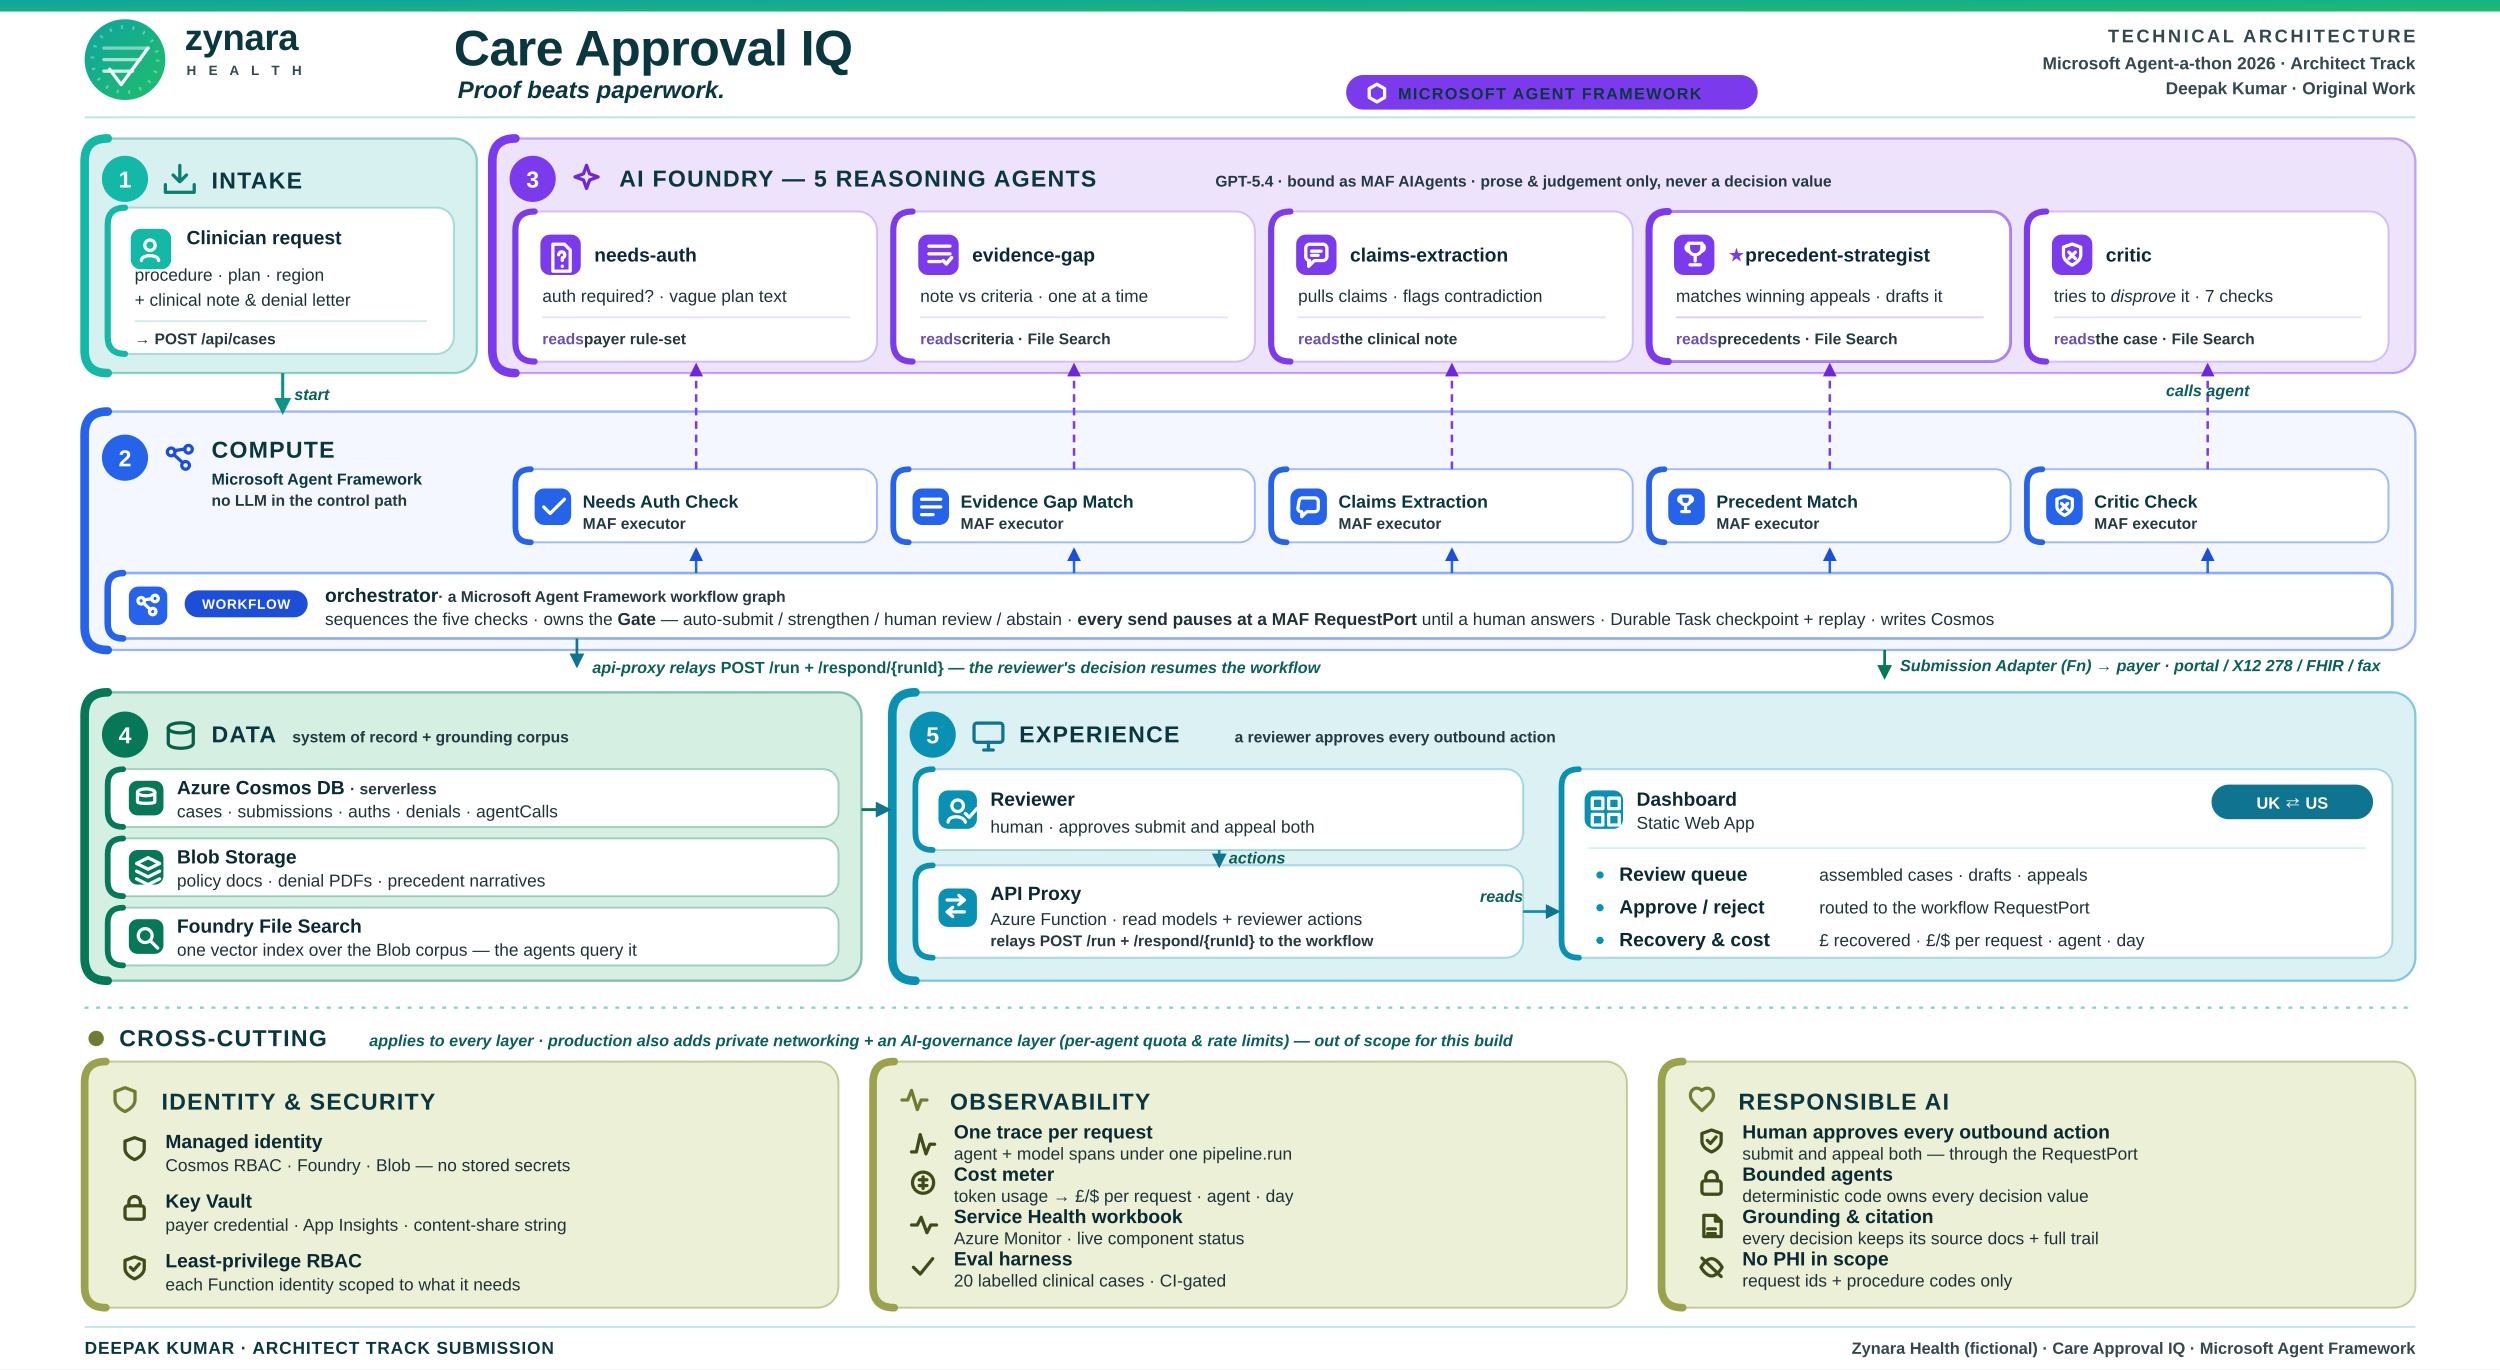
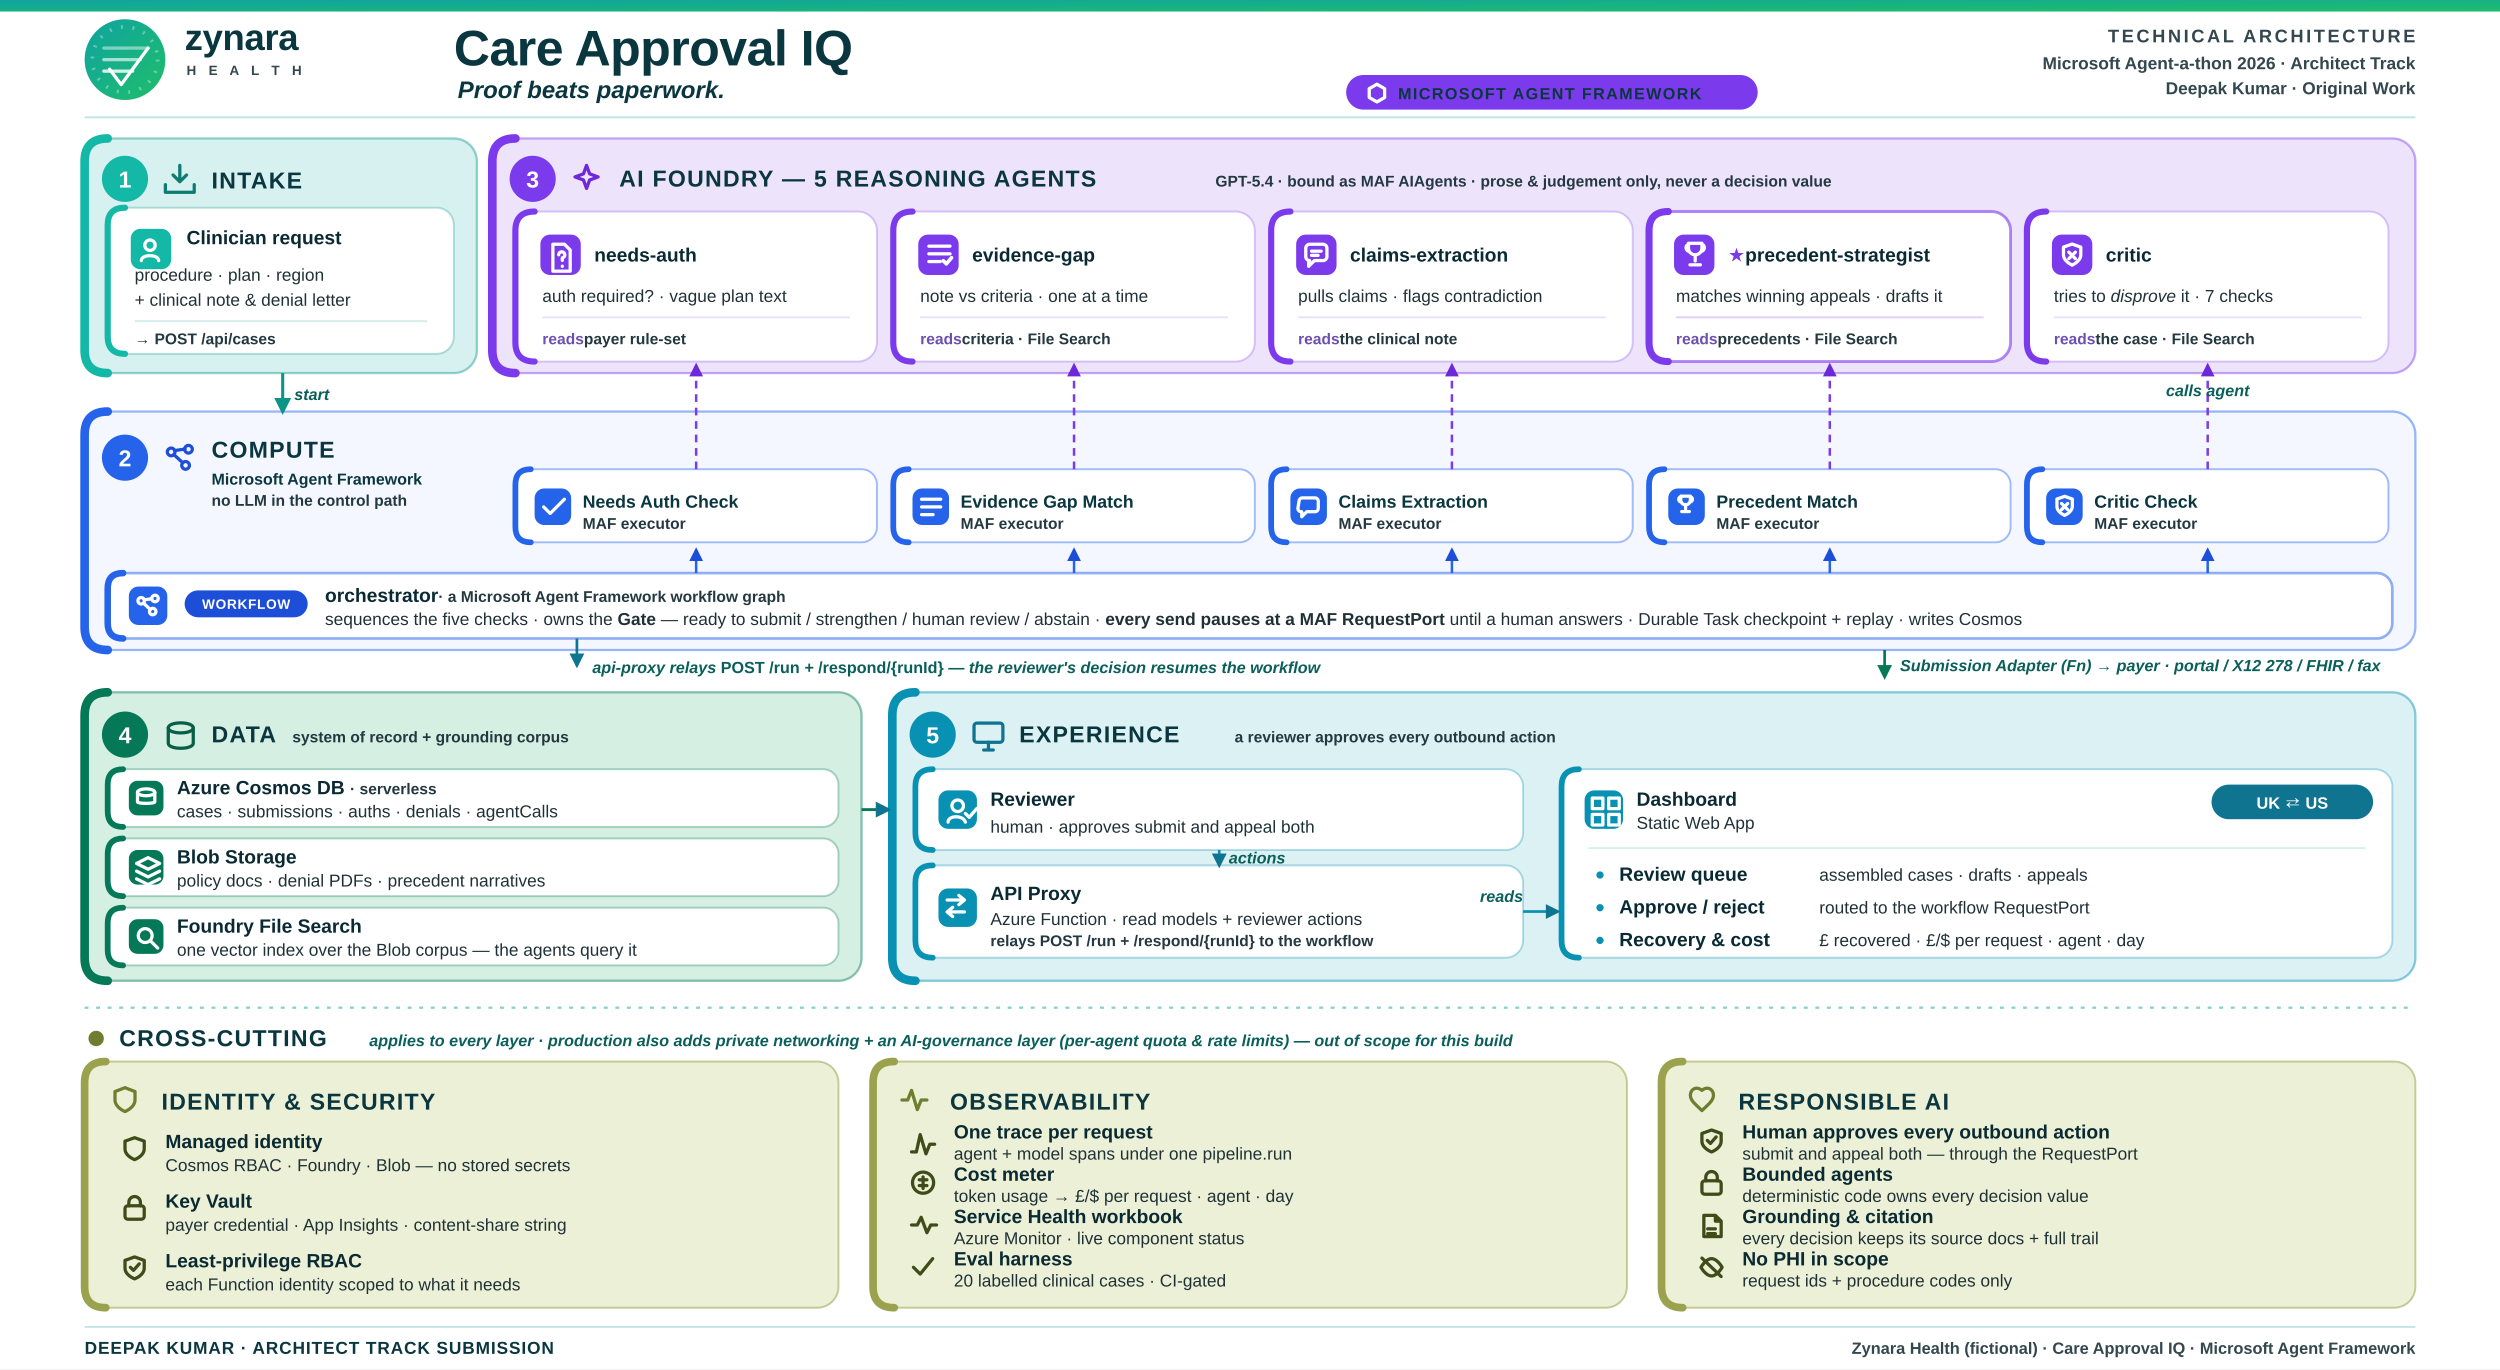
<svg xmlns="http://www.w3.org/2000/svg" viewBox="0 0 1300 712" font-family="'Segoe UI','Helvetica Neue',Arial,sans-serif">
  <defs>
    <linearGradient id="seal" x1="0" y1="0" x2="1" y2="1">
      <stop offset="0" stop-color="#0FA3A0" />
      <stop offset="1" stop-color="#1FBE6B" />
    </linearGradient>
    <marker id="ab" viewBox="0 0 8 8" refX="6.4" refY="4" markerWidth="5.5" markerHeight="5.5" orient="auto-start-reverse">
      <path d="M0 0 L8 4 L0 8 z" fill="#1D4ED8" />
    </marker>
    <marker id="av" viewBox="0 0 8 8" refX="6.4" refY="4" markerWidth="5.5" markerHeight="5.5" orient="auto-start-reverse">
      <path d="M0 0 L8 4 L0 8 z" fill="#6D28D9" />
    </marker>
    <marker id="at" viewBox="0 0 8 8" refX="6.4" refY="4" markerWidth="5.5" markerHeight="5.5" orient="auto-start-reverse">
      <path d="M0 0 L8 4 L0 8 z" fill="#0E7490" />
    </marker>
    <marker id="am" viewBox="0 0 8 8" refX="6.4" refY="4" markerWidth="5.5" markerHeight="5.5" orient="auto-start-reverse">
      <path d="M0 0 L8 4 L0 8 z" fill="#047857" />
    </marker>
    <marker id="ar" viewBox="0 0 8 8" refX="6.4" refY="4" markerWidth="5.5" markerHeight="5.5" orient="auto-start-reverse">
      <path d="M0 0 L8 4 L0 8 z" fill="#0D9488" />
    </marker>
    <style>
      text{ fill:#0A363F; }
      .sub{ fill:#33474E; }
      .num{ fill:#FFFFFF; font-weight:800; }
      .sect{ font-size:12px; font-weight:800; letter-spacing:.055em; }
      .cn{ font-size:10px; font-weight:800; fill:#0A2A33; }
      .sm{ font-size:9px; fill:#1F3137; font-weight:500; }
      .mut{ font-size:8.1px; fill:#233840; font-weight:600; }
      .lbl{ font-style:italic; font-size:8.4px; font-weight:600; fill:#0A5F5A; }
      .ico{ fill:none; stroke-width:1.7; stroke-linecap:round; stroke-linejoin:round; }
      .gl{ fill:none; stroke:#FFFFFF; stroke-width:1.7; stroke-linecap:round; stroke-linejoin:round; }
      .card{ fill:#FFFFFF; }
    </style>
  </defs>
  <rect width="1300" height="712" fill="#FFFFFF" />
  <rect width="1300" height="6" fill="url(#seal)" />
  <g transform="translate(44,10)">
    <circle cx="21" cy="21" r="21" fill="url(#seal)" />
    <circle cx="21" cy="21" r="17" fill="none" stroke="#FFFFFF" stroke-opacity=".35" stroke-width="1.9" stroke-dasharray="1 5" />
    <path class="gl" stroke-width="3.6" opacity=".45" d="M10 15 H33" />
    <path class="gl" stroke-width="3.6" opacity=".62" d="M10 21 H29" />
    <path class="gl" stroke-width="3.6" opacity=".82" d="M10 27 H25" />
    <path class="gl" stroke-width="4.4" d="M13 26 L19 34 L33 15" />
  </g>
  <text x="96" y="26" font-size="19" font-weight="800" letter-spacing="-.01em">zynara</text>
  <text x="97" y="39" class="sub" font-size="7" font-weight="700" letter-spacing=".32em">H E A L T H</text>
  <text x="236" y="34" font-size="26" font-weight="800" letter-spacing="-.01em" fill="#1D4ED8">Care Approval IQ</text>
  <text x="238" y="51" font-size="12.5" font-weight="700" font-style="italic" fill="#0C7F76">Proof beats paperwork.</text>
  <g transform="translate(700,39)">
    <rect width="214" height="18" rx="9" fill="#7C3AED" />
    <g transform="translate(12,4.8)" class="gl" stroke-width="1.5">
      <path d="M4 0 L8 2.3 V6.9 L4 9.2 L0 6.9 V2.3 Z" />
    </g>
    <text x="27" y="12.6" font-size="8.4" font-weight="800" letter-spacing=".085em" fill="#FFFFFF">MICROSOFT AGENT FRAMEWORK</text>
  </g>
  <text x="1256" y="22" text-anchor="end" class="sub" font-size="9.5" font-weight="800" letter-spacing=".14em">TECHNICAL ARCHITECTURE</text>
  <text x="1256" y="36" text-anchor="end" class="sub" font-size="9" font-weight="600">Microsoft Agent-a-thon 2026 · Architect Track</text>
  <text x="1256" y="49" text-anchor="end" class="sub" font-size="9" font-weight="600">Deepak Kumar · Original Work</text>
  <line x1="44" y1="61" x2="1256" y2="61" stroke="#0FA3A0" stroke-opacity=".28" />
  <rect x="44" y="72" width="204" height="122" rx="12" fill="#D7F0F0" stroke="#0D9488" stroke-opacity=".42" stroke-width="1.2" />
  <path d="M56 72 Q44 72 44 84 L44 182 Q44 194 56 194" fill="none" stroke="#14B8A6" stroke-width="4.5" stroke-linecap="round" />
  <circle cx="65" cy="93" r="12" fill="#14B8A6" />
  <text x="65" y="97.5" text-anchor="middle" class="num" font-size="12">1</text>
  <g transform="translate(86,86)" class="ico" stroke="#0D7D74">
    <path d="M0 10 v4 h15 v-4 M7.5 0 v8 M4 5 l3.5 3.5 3.5 -3.5" />
  </g>
  <text x="110" y="98" class="sect" fill="#0C6157">INTAKE</text>
  <g transform="translate(56,108)">
    <rect width="180" height="76" rx="9" class="card" stroke="#0D9488" stroke-opacity=".3" />
    <path d="M9 0 Q0 0 0 9 L0 67 Q0 76 9 76" fill="none" stroke="#14B8A6" stroke-width="3.2" stroke-linecap="round" />
    <rect x="12" y="11" width="21" height="21" rx="5" fill="#14B8A6" />
    <g transform="translate(17.5,16)" class="gl">
      <circle cx="4.5" cy="3.5" r="2.7" />
      <path d="M0 11.5c0-3.4 9-3.4 9 0" />
    </g>
    <text x="41" y="19" class="cn" font-size="10">Clinician request</text>
    <text x="14" y="38" class="sm">procedure · plan · region</text>
    <text x="14" y="51" class="sm">+ clinical note &amp; denial letter</text>
    <line x1="14" y1="59" x2="166" y2="59" stroke="#0D9488" stroke-opacity=".18" />
    <text x="14" y="71" class="mut" fill="#0C6157">→ POST /api/cases</text>
  </g>
  <rect x="256" y="72" width="1000" height="122" rx="12" fill="#EDE4FC" stroke="#7C3AED" stroke-opacity=".44" stroke-width="1.2" />
  <path d="M268 72 Q256 72 256 84 L256 182 Q256 194 268 194" fill="none" stroke="#7C3AED" stroke-width="4.5" stroke-linecap="round" />
  <circle cx="277" cy="93" r="12" fill="#7C3AED" />
  <text x="277" y="97.5" text-anchor="middle" class="num" font-size="12">3</text>
  <g transform="translate(298,86)" class="ico" stroke="#6D28D9">
    <path d="M7 0 l1.6 4.4 4.4 1.6 -4.4 1.6 -1.6 4.4 -1.6 -4.4 -4.4 -1.6 4.4 -1.6 z" />
  </g>
  <text x="322" y="97" class="sect" fill="#5B21B6">AI FOUNDRY — 5 REASONING AGENTS</text>
  <text x="632" y="97" class="mut" fill="#4C3A7A">GPT-5.4 · bound as <tspan font-weight="800">MAF AIAgents</tspan> · prose &amp; judgement only, never a decision value</text>
  <g>
    <g transform="translate(268,110)">
      <rect width="188" height="78" rx="10" class="card" stroke="#7C3AED" stroke-opacity=".28" />
      <path d="M10 0 Q0 0 0 10 L0 68 Q0 78 10 78" fill="none" stroke="#7C3AED" stroke-width="3.2" stroke-linecap="round" />
      <rect x="13" y="12" width="21" height="21" rx="5" fill="#7C3AED" />
      <g transform="translate(18.5,17)" class="gl">
        <path d="M1 0 h6 l3 3 v11 h-9 z" />
        <path d="M4 5.5 a1.6 1.6 0 1 1 1.9 1.6 v1.3 M5.9 11.4 v.1" />
      </g>
      <text x="41" y="26" class="cn">needs-auth</text>
      <text x="14" y="47" class="sm" font-size="7.4">auth required? · vague plan text</text>
      <line x1="14" y1="55" x2="174" y2="55" stroke="#7C3AED" stroke-opacity=".16" />
      <text x="14" y="69" class="mut" font-size="7.8">
        <tspan fill="#6D4FB0">reads </tspan>payer rule-set</text>
    </g>
    <g transform="translate(464.5,110)">
      <rect width="188" height="78" rx="10" class="card" stroke="#7C3AED" stroke-opacity=".28" />
      <path d="M10 0 Q0 0 0 10 L0 68 Q0 78 10 78" fill="none" stroke="#7C3AED" stroke-width="3.2" stroke-linecap="round" />
      <rect x="13" y="12" width="21" height="21" rx="5" fill="#7C3AED" />
      <g transform="translate(18.5,17)" class="gl">
        <path d="M0 1 h11 M0 5 h11 M0 9 h6" />
        <path d="M7.5 8.6 l1.6 1.6 2.7 -3.2" stroke-width="1.9" />
      </g>
      <text x="41" y="26" class="cn">evidence-gap</text>
      <text x="14" y="47" class="sm" font-size="7.4">note vs criteria · one at a time</text>
      <line x1="14" y1="55" x2="174" y2="55" stroke="#7C3AED" stroke-opacity=".16" />
      <text x="14" y="69" class="mut" font-size="7.8">
        <tspan fill="#6D4FB0">reads </tspan>criteria · File Search</text>
    </g>
    <g transform="translate(661,110)">
      <rect width="188" height="78" rx="10" class="card" stroke="#7C3AED" stroke-opacity=".28" />
      <path d="M10 0 Q0 0 0 10 L0 68 Q0 78 10 78" fill="none" stroke="#7C3AED" stroke-width="3.2" stroke-linecap="round" />
      <rect x="13" y="12" width="21" height="21" rx="5" fill="#7C3AED" />
      <g transform="translate(18,17)" class="gl">
        <path d="M0 2 a2 2 0 0 1 2 -2 h7 a2 2 0 0 1 2 2 v4.5 a2 2 0 0 1 -2 2 H4.5 l-3 3 v-3 H2 a2 2 0 0 1 -2 -2 z" />
        <path d="M3 3.6 h5 M3 5.8 h3.4" />
      </g>
      <text x="41" y="26" class="cn" font-size="9.5">claims-extraction</text>
      <text x="14" y="47" class="sm" font-size="7.4">pulls claims · flags contradiction</text>
      <line x1="14" y1="55" x2="174" y2="55" stroke="#7C3AED" stroke-opacity=".16" />
      <text x="14" y="69" class="mut" font-size="7.8">
        <tspan fill="#6D4FB0">reads </tspan>the clinical note</text>
    </g>
    <g transform="translate(857.5,110)">
      <rect width="188" height="78" rx="10" class="card" stroke="#7C3AED" stroke-opacity=".6" stroke-width="1.5" />
      <path d="M10 0 Q0 0 0 10 L0 68 Q0 78 10 78" fill="none" stroke="#7C3AED" stroke-width="3.7" stroke-linecap="round" />
      <rect x="13" y="12" width="21" height="21" rx="5" fill="#7C3AED" />
      <g transform="translate(18.5,16.5)" class="gl">
        <path d="M2 0 h7 v2.5 a3.5 3.5 0 0 1 -7 0 z M1.2 1 a2 2 0 0 0 1 3.2 M9.8 1 a2 2 0 0 1 -1 3.2 M5.5 6 v3.2 M2.8 11.2 h5.4" />
      </g>
      <text x="41" y="26" class="cn" font-size="9.4">
        <tspan fill="#7C3AED">★ </tspan>precedent-strategist</text>
      <text x="14" y="47" class="sm" font-size="7.4">matches winning appeals · drafts it</text>
      <line x1="14" y1="55" x2="174" y2="55" stroke="#7C3AED" stroke-opacity=".24" />
      <text x="14" y="69" class="mut" font-size="7.8">
        <tspan fill="#6D4FB0">reads </tspan>precedents · File Search</text>
    </g>
    <g transform="translate(1054,110)">
      <rect width="188" height="78" rx="10" class="card" stroke="#7C3AED" stroke-opacity=".28" />
      <path d="M10 0 Q0 0 0 10 L0 68 Q0 78 10 78" fill="none" stroke="#7C3AED" stroke-width="3.2" stroke-linecap="round" />
      <rect x="13" y="12" width="21" height="21" rx="5" fill="#7C3AED" />
      <g transform="translate(18.5,16.5)" class="gl">
        <path d="M5 0.4 L9.5 2 V6 C9.5 8.4 7.3 10.2 5 11.4 C2.7 10.2 0.5 8.4 0.5 6 V2 Z M3.3 4.6 l3.4 3.4 M6.7 4.6 l-3.4 3.4" />
      </g>
      <text x="41" y="26" class="cn">critic</text>
      <text x="14" y="47" class="sm" font-size="7.4">tries to <tspan font-style="italic">disprove</tspan> it · 7 checks</text>
      <line x1="14" y1="55" x2="174" y2="55" stroke="#7C3AED" stroke-opacity=".16" />
      <text x="14" y="69" class="mut" font-size="7.8">
        <tspan fill="#6D4FB0">reads </tspan>the case · File Search</text>
    </g>
  </g>
  <rect x="44" y="214" width="1212" height="124" rx="12" fill="#F4F7FF" stroke="#2563EB" stroke-opacity=".46" stroke-width="1.2" />
  <path d="M56 214 Q44 214 44 226 L44 326 Q44 338 56 338" fill="none" stroke="#2563EB" stroke-width="4.5" stroke-linecap="round" />
  <circle cx="65" cy="238" r="12" fill="#2563EB" />
  <text x="65" y="242.5" text-anchor="middle" class="num" font-size="12">2</text>
  <g transform="translate(86,231)" class="ico" stroke="#1D4ED8">
    <circle cx="3" cy="4" r="2" />
    <circle cx="12" cy="2.6" r="2" />
    <circle cx="10.5" cy="11" r="2" />
    <path d="M4.8 3.3 L10.2 2.5 M4.4 5.4 L9 9.6" />
  </g>
  <text x="110" y="238" class="sect" fill="#1D4ED8">COMPUTE</text>
  <text x="110" y="252" font-size="8.3" font-weight="800" fill="#3730A3">Microsoft Agent Framework</text>
  <text x="110" y="263" class="mut" fill="#33427A">no LLM in the control path</text>
  <g>
    <g transform="translate(268,244)">
      <rect width="188" height="38" rx="8" class="card" stroke="#2563EB" stroke-opacity=".42" />
      <path d="M8 0 Q0 0 0 8 L0 30 Q0 38 8 38" fill="none" stroke="#2563EB" stroke-width="3" stroke-linecap="round" />
      <rect x="10" y="10" width="19" height="19" rx="5" fill="#2563EB" />
      <g transform="translate(14.7,14.6)" class="gl">
        <path d="M0 5 l3.4 3.4 L10.8 1" />
      </g>
      <text x="35" y="20" font-size="9.2" font-weight="800" fill="#0A2A33">Needs Auth Check</text>
      <text x="35" y="31" class="mut" font-size="7.7" fill="#3652A8">MAF executor</text>
    </g>
    <g transform="translate(464.5,244)">
      <rect width="188" height="38" rx="8" class="card" stroke="#2563EB" stroke-opacity=".42" />
      <path d="M8 0 Q0 0 0 8 L0 30 Q0 38 8 38" fill="none" stroke="#2563EB" stroke-width="3" stroke-linecap="round" />
      <rect x="10" y="10" width="19" height="19" rx="5" fill="#2563EB" />
      <g transform="translate(14.7,14.6)" class="gl">
        <path d="M0 1 h10 M0 5 h10 M0 9 h6" />
      </g>
      <text x="35" y="20" font-size="9.2" font-weight="800" fill="#0A2A33">Evidence Gap Match</text>
      <text x="35" y="31" class="mut" font-size="7.7" fill="#3652A8">MAF executor</text>
    </g>
    <g transform="translate(661,244)">
      <rect width="188" height="38" rx="8" class="card" stroke="#2563EB" stroke-opacity=".42" />
      <path d="M8 0 Q0 0 0 8 L0 30 Q0 38 8 38" fill="none" stroke="#2563EB" stroke-width="3" stroke-linecap="round" />
      <rect x="10" y="10" width="19" height="19" rx="5" fill="#2563EB" />
      <g transform="translate(14.5,14.6)" class="gl">
        <path d="M0 2 a1.7 1.7 0 0 1 1.7 -1.7 h6.6 a1.7 1.7 0 0 1 1.7 1.7 v3.8 a1.7 1.7 0 0 1 -1.7 1.7 H4 l-2.6 2.6 v-2.6 h-.3 a1.7 1.7 0 0 1 -1.7 -1.7 z" />
      </g>
      <text x="35" y="20" font-size="9.2" font-weight="800" fill="#0A2A33">Claims Extraction</text>
      <text x="35" y="31" class="mut" font-size="7.7" fill="#3652A8">MAF executor</text>
    </g>
    <g transform="translate(857.5,244)">
      <rect width="188" height="38" rx="8" class="card" stroke="#2563EB" stroke-opacity=".42" />
      <path d="M8 0 Q0 0 0 8 L0 30 Q0 38 8 38" fill="none" stroke="#2563EB" stroke-width="3" stroke-linecap="round" />
      <rect x="10" y="10" width="19" height="19" rx="5" fill="#2563EB" />
      <g transform="translate(15,14)" class="gl">
        <path d="M1.5 0 h5 v2 a2.5 2.5 0 0 1 -5 0 z M0.8 0.7 a1.4 1.4 0 0 0 .7 2.3 M7.2 0.7 a1.4 1.4 0 0 1 -.7 2.3 M4 4.3 v2.3 M2 8 h4" />
      </g>
      <text x="35" y="20" font-size="9.2" font-weight="800" fill="#0A2A33">Precedent Match</text>
      <text x="35" y="31" class="mut" font-size="7.7" fill="#3652A8">MAF executor</text>
    </g>
    <g transform="translate(1054,244)">
      <rect width="188" height="38" rx="8" class="card" stroke="#2563EB" stroke-opacity=".42" />
      <path d="M8 0 Q0 0 0 8 L0 30 Q0 38 8 38" fill="none" stroke="#2563EB" stroke-width="3" stroke-linecap="round" />
      <rect x="10" y="10" width="19" height="19" rx="5" fill="#2563EB" />
      <g transform="translate(14.6,13.8)" class="gl">
        <path d="M5 0.3 L9 1.7 V5.5 C9 7.6 7.1 9.2 5 10.2 C2.9 9.2 1 7.6 1 5.5 V1.7 Z M3.4 4 l3.2 3.2 M6.6 4 l-3.2 3.2" />
      </g>
      <text x="35" y="20" font-size="9.2" font-weight="800" fill="#0A2A33">Critic Check</text>
      <text x="35" y="31" class="mut" font-size="7.7" fill="#3652A8">MAF executor</text>
    </g>
  </g>
  <g transform="translate(56,298)">
    <rect width="1188" height="34" rx="8" class="card" stroke="#2563EB" stroke-opacity=".5" stroke-width="1.4" />
    <path d="M8 0 Q0 0 0 8 L0 26 Q0 34 8 34" fill="none" stroke="#2563EB" stroke-width="3.4" stroke-linecap="round" />
    <rect x="11" y="7" width="20" height="20" rx="5" fill="#2563EB" />
    <g transform="translate(15,11)" class="gl">
      <circle cx="2.4" cy="3.4" r="1.7" />
      <circle cx="9.6" cy="2.2" r="1.7" />
      <circle cx="8.4" cy="9" r="1.7" />
      <path d="M4 2.9 L7.8 2.4 M3.7 4.7 L7.2 8" />
    </g>
    <rect x="40" y="9" width="64" height="14" rx="7" fill="#1D4ED8" />
    <text x="72" y="18.6" text-anchor="middle" style="fill:#FFFFFF" font-size="7.1" font-weight="800" letter-spacing=".05em">WORKFLOW</text>
    <text x="113" y="15" class="cn" font-size="10.5" fill="#1D4ED8">orchestrator<tspan class="mut" font-size="8.3" fill="#33427A" font-weight="600">  ·  a Microsoft Agent Framework workflow graph</tspan>
    </text>
-     <text x="113" y="27" class="sm" font-size="8.2">sequences the five checks · owns the <tspan font-weight="800">Gate</tspan> — auto-submit / strengthen / human review / abstain · <tspan font-weight="800">every send pauses at a MAF RequestPort</tspan> until a human answers · Durable Task checkpoint + replay · writes Cosmos</text>
+     <text x="113" y="27" class="sm" font-size="8.2">sequences the five checks · owns the <tspan font-weight="800">Gate</tspan> — ready to submit / strengthen / human review / abstain · <tspan font-weight="800">every send pauses at a MAF RequestPort</tspan> until a human answers · Durable Task checkpoint + replay · writes Cosmos</text>
  </g>
  <g stroke="#2563EB" stroke-width="1.3" fill="none">
    <path d="M362 298 V286" marker-end="url(#ab)" />
    <path d="M558.5 298 V286" marker-end="url(#ab)" />
    <path d="M755 298 V286" marker-end="url(#ab)" />
    <path d="M951.5 298 V286" marker-end="url(#ab)" />
    <path d="M1148 298 V286" marker-end="url(#ab)" />
  </g>
  <g stroke="#7C3AED" stroke-width="1.3" fill="none" stroke-dasharray="4 3">
    <path d="M362 244 V190" marker-end="url(#av)" />
    <path d="M558.5 244 V190" marker-end="url(#av)" />
    <path d="M755 244 V190" marker-end="url(#av)" />
    <path d="M951.5 244 V190" marker-end="url(#av)" />
    <path d="M1148 244 V190" marker-end="url(#av)" />
  </g>
  <text x="1148" y="206" class="lbl" fill="#6D28D9" text-anchor="middle">calls agent</text>
  <path d="M147 194 V214" fill="none" stroke="#0D9488" stroke-width="1.6" marker-end="url(#ar)" />
  <text x="153" y="208" class="lbl" fill="#0C6157">start</text>
  <path d="M300 332 V346" fill="none" stroke="#0E7490" stroke-width="1.4" marker-end="url(#at)" />
  <text x="308" y="350" class="lbl" fill="#0E6F86">api-proxy relays <tspan font-style="normal" font-weight="700">POST /run</tspan> + <tspan font-style="normal" font-weight="700">/respond/{runId}</tspan>  — the reviewer's decision resumes the workflow</text>
  <path d="M980 338 V352" fill="none" stroke="#047857" stroke-width="1.4" marker-end="url(#am)" />
  <text x="988" y="349" class="lbl" fill="#2E6B54">Submission Adapter (Fn) → payer · portal / X12 278 / FHIR / fax</text>
  <rect x="44" y="360" width="404" height="150" rx="12" fill="#D5EFE2" stroke="#047857" stroke-opacity=".44" stroke-width="1.2" />
  <path d="M56 360 Q44 360 44 372 L44 498 Q44 510 56 510" fill="none" stroke="#047857" stroke-width="4.5" stroke-linecap="round" />
  <circle cx="65" cy="382" r="12" fill="#047857" />
  <text x="65" y="386.5" text-anchor="middle" class="num" font-size="12">4</text>
  <g transform="translate(86,375)" class="ico" stroke="#065F46">
    <path d="M1.5 3.5c0-1.6 3-2.6 6.5-2.6s6.5 1 6.5 2.6v8c0 1.6-3 2.6-6.5 2.6s-6.5-1-6.5-2.6z" />
    <path d="M1.5 3.5c0 1.6 3 2.6 6.5 2.6s6.5-1 6.5-2.6" />
  </g>
  <text x="110" y="386" class="sect" fill="#065F46">DATA</text>
  <text x="152" y="386" class="mut" fill="#2C5C4B">system of record + grounding corpus</text>
  <g transform="translate(56,400)">
    <rect width="380" height="30" rx="8" class="card" stroke="#047857" stroke-opacity=".32" />
    <path d="M8 0 Q0 0 0 8 L0 22 Q0 30 8 30" fill="none" stroke="#047857" stroke-width="3" stroke-linecap="round" />
    <rect x="11" y="6" width="18" height="18" rx="4.5" fill="#047857" />
    <g transform="translate(15.5,10)" class="gl">
      <ellipse cx="4.5" cy="2" rx="4.5" ry="1.8" />
      <path d="M0 2 v5 c0 1 9 1 9 0 V2" />
    </g>
    <text x="36" y="13" class="cn" font-size="9.5">Azure Cosmos DB <tspan class="mut" font-weight="600">· serverless</tspan>
    </text>
    <text x="36" y="25" class="sm" font-size="8.4">cases · submissions · auths · denials · agentCalls</text>
  </g>
  <g transform="translate(56,436)">
    <rect width="380" height="30" rx="8" class="card" stroke="#047857" stroke-opacity=".32" />
    <path d="M8 0 Q0 0 0 8 L0 22 Q0 30 8 30" fill="none" stroke="#047857" stroke-width="3" stroke-linecap="round" />
    <rect x="11" y="6" width="18" height="18" rx="4.5" fill="#047857" />
    <g transform="translate(15,10)" class="gl">
      <path d="M6 0 L12 3 L6 6 L0 3 z M0 7 L6 10 L12 7 M0 11 L6 14 L12 11" />
    </g>
    <text x="36" y="13" class="cn" font-size="9.5">Blob Storage</text>
    <text x="36" y="25" class="sm" font-size="8.4">policy docs · denial PDFs · precedent narratives</text>
  </g>
  <g transform="translate(56,472)">
    <rect width="380" height="30" rx="8" class="card" stroke="#047857" stroke-opacity=".32" />
    <path d="M8 0 Q0 0 0 8 L0 22 Q0 30 8 30" fill="none" stroke="#047857" stroke-width="3" stroke-linecap="round" />
    <rect x="11" y="6" width="18" height="18" rx="4.5" fill="#047857" />
    <g transform="translate(15,10)" class="gl">
      <circle cx="4.5" cy="4.5" r="3.6" />
      <path d="M7.2 7.2 L11 11" />
    </g>
    <text x="36" y="13" class="cn" font-size="9.5">Foundry File Search</text>
    <text x="36" y="25" class="sm" font-size="8.4">one vector index over the Blob corpus — the agents query it</text>
  </g>
  <rect x="464" y="360" width="792" height="150" rx="12" fill="#DBF1F4" stroke="#0891B2" stroke-opacity=".46" stroke-width="1.2" />
  <path d="M476 360 Q464 360 464 372 L464 498 Q464 510 476 510" fill="none" stroke="#0891B2" stroke-width="4.5" stroke-linecap="round" />
  <circle cx="485" cy="382" r="12" fill="#0891B2" />
  <text x="485" y="386.5" text-anchor="middle" class="num" font-size="12">5</text>
  <g transform="translate(506,375)" class="ico" stroke="#0E7490">
    <rect x="0.5" y="1" width="15" height="10" rx="1.5" />
    <path d="M5.5 15h5 M8 11v4" />
  </g>
  <text x="530" y="386" class="sect" fill="#0E6F86">EXPERIENCE</text>
  <text x="642" y="386" class="mut" fill="#0E6478">a reviewer approves every outbound action</text>
  <g transform="translate(476,400)">
    <rect width="316" height="42" rx="9" class="card" stroke="#0891B2" stroke-opacity=".32" />
    <path d="M9 0 Q0 0 0 9 L0 33 Q0 42 9 42" fill="none" stroke="#0891B2" stroke-width="3" stroke-linecap="round" />
    <rect x="12" y="11" width="20" height="20" rx="5" fill="#0891B2" />
    <g transform="translate(17,15)" class="gl">
      <circle cx="5" cy="4" r="3" />
      <path d="M0 12.5c0-3.7 8-3.7 9 0 M9 8l2 2 4-4.6" />
    </g>
    <text x="39" y="19" class="cn">Reviewer</text>
    <text x="39" y="33" class="sm" font-size="8.4">human · approves submit and appeal both</text>
  </g>
  <g transform="translate(476,450)">
    <rect width="316" height="48" rx="9" class="card" stroke="#0891B2" stroke-opacity=".32" />
    <path d="M9 0 Q0 0 0 9 L0 39 Q0 48 9 48" fill="none" stroke="#0891B2" stroke-width="3" stroke-linecap="round" />
    <rect x="12" y="12" width="20" height="20" rx="5" fill="#0891B2" />
    <g transform="translate(16.5,14.6)" class="gl">
      <path d="M0 3.4 H8.6 M6.1 1 L9 3.4 L6.1 5.8" />
      <path d="M9 9.6 H0.4 M2.9 7.2 L0 9.6 L2.9 12" />
    </g>
    <text x="39" y="18" class="cn">API Proxy</text>
    <text x="39" y="31" class="sm" font-size="8.2">Azure Function · read models + reviewer actions</text>
    <text x="39" y="42" class="mut" font-size="7.9">relays POST /run + /respond/{runId} to the workflow</text>
  </g>
  <g transform="translate(812,400)">
    <rect width="432" height="98" rx="9" class="card" stroke="#0891B2" stroke-opacity=".32" />
    <path d="M9 0 Q0 0 0 9 L0 89 Q0 98 9 98" fill="none" stroke="#0891B2" stroke-width="3" stroke-linecap="round" />
    <rect x="12" y="11" width="20" height="20" rx="5" fill="#0891B2" />
    <g transform="translate(16,15)" class="gl">
      <rect x="0" y="0" width="5.5" height="5.5" />
      <rect x="8.5" y="0" width="5.5" height="5.5" />
      <rect x="0" y="8.5" width="5.5" height="5.5" />
      <rect x="8.5" y="8.5" width="5.5" height="5.5" />
    </g>
    <text x="39" y="19" class="cn">Dashboard</text>
    <text x="39" y="31" class="sm" font-size="8.4">Static Web App</text>
    <rect x="338" y="8" width="84" height="18" rx="9" fill="#0E7490" />
    <text x="380" y="20.5" text-anchor="middle" style="fill:#FFFFFF" font-size="8.5" font-weight="800">UK ⇄ US</text>
    <line x1="14" y1="41" x2="418" y2="41" stroke="#0891B2" stroke-opacity=".16" />
    <g>
      <circle cx="20" cy="55" r="1.9" fill="#0891B2" />
      <text x="30" y="58" class="cn" font-size="8.8">Review queue</text>
      <text x="134" y="58" class="sm" font-size="8.3">assembled cases · drafts · appeals</text>
      <circle cx="20" cy="72" r="1.9" fill="#0891B2" />
      <text x="30" y="75" class="cn" font-size="8.8">Approve / reject</text>
      <text x="134" y="75" class="sm" font-size="8.3">routed to the workflow RequestPort</text>
      <circle cx="20" cy="89" r="1.9" fill="#0891B2" />
      <text x="30" y="92" class="cn" font-size="8.8">Recovery &amp; cost</text>
      <text x="134" y="92" class="sm" font-size="8.3">£ recovered · £/$ per request · agent · day</text>
    </g>
  </g>
  <path d="M448 421 H462" fill="none" stroke="#047857" stroke-width="1.5" marker-end="url(#at)" />
  <path d="M634 442 V450" fill="none" stroke="#0891B2" stroke-width="1.4" marker-end="url(#at)" />
  <text x="639" y="449" class="lbl" fill="#0E6F86">actions</text>
  <path d="M792 474 H810" fill="none" stroke="#0891B2" stroke-width="1.4" marker-end="url(#at)" />
  <text x="792" y="469" class="lbl" fill="#0E6F86" text-anchor="end">reads</text>
  <line x1="44" y1="524" x2="1256" y2="524" stroke="#0FA3A0" stroke-opacity=".5" stroke-width="1.2" stroke-dasharray="2 4" />
  <circle cx="50" cy="540" r="4" fill="#6F7D30" />
  <text x="62" y="544" class="sect" fill="#454F1C">CROSS-CUTTING</text>
  <text x="192" y="544" class="lbl" fill="#4C5A24">applies to every layer · production also adds private networking + an AI-governance layer (per-agent quota &amp; rate limits) — out of scope for this build</text>
  <g transform="translate(44,552)">
    <rect width="392" height="128" rx="11" fill="#ECF0D6" stroke="#9AA24E" stroke-opacity=".55" />
    <path d="M11 0 Q0 0 0 11 L0 117 Q0 128 11 128" fill="none" stroke="#9AA24E" stroke-width="4" stroke-linecap="round" />
    <g transform="translate(15,13)" class="ico" stroke="#6F7D30" stroke-width="1.7">
      <path d="M6 0.6 L11.2 2.6 V7 C11.2 9.6 8.8 11.8 6 13 C3.2 11.8 0.8 9.6 0.8 7 V2.6 Z" />
    </g>
    <text x="40" y="25" class="sect" font-size="10" fill="#454F1C">IDENTITY &amp; SECURITY</text>
    <g transform="translate(20,39)" class="ico" stroke="#3F4B18" stroke-width="1.6">
      <path d="M6 0.6 L11 2.4 V6.5 C11 9 8.5 11 6 12 C3.5 11 1 9 1 6.5 V2.4 Z" />
    </g>
    <text x="42" y="45" class="cn" font-size="9.5">Managed identity</text>
    <text x="42" y="57" class="sm" font-size="8.4">Cosmos RBAC · Foundry · Blob — no stored secrets</text>
    <g transform="translate(20,70)" class="ico" stroke="#3F4B18" stroke-width="1.6">
      <rect x="1" y="5" width="10" height="7" rx="1.5" />
      <path d="M3 5 V3.2 a3 3 0 0 1 6 0 V5" />
    </g>
    <text x="42" y="76" class="cn" font-size="9.5">Key Vault</text>
    <text x="42" y="88" class="sm" font-size="8.4">payer credential · App Insights · content-share string</text>
    <g transform="translate(20,101)" class="ico" stroke="#3F4B18" stroke-width="1.6">
      <path d="M6 0.6 L11 2.4 V6.5 C11 9 8.5 11 6 12 C3.5 11 1 9 1 6.5 V2.4 Z M3.8 6 l1.6 1.6 3 -3.4" />
    </g>
    <text x="42" y="107" class="cn" font-size="9.5">Least-privilege RBAC</text>
    <text x="42" y="119" class="sm" font-size="8.4">each Function identity scoped to what it needs</text>
  </g>
  <g transform="translate(454,552)">
    <rect width="392" height="128" rx="11" fill="#ECF0D6" stroke="#9AA24E" stroke-opacity=".55" />
    <path d="M11 0 Q0 0 0 11 L0 117 Q0 128 11 128" fill="none" stroke="#9AA24E" stroke-width="4" stroke-linecap="round" />
    <g transform="translate(15,14)" class="ico" stroke="#6F7D30" stroke-width="1.7">
      <path d="M0 6 H3 L5 1 L8 11 L10 6 H13" />
    </g>
    <text x="40" y="25" class="sect" font-size="10" fill="#454F1C">OBSERVABILITY</text>
    <g transform="translate(20,35)" class="ico" stroke="#3F4B18" stroke-width="1.6">
      <path d="M0 12 H2.5 L4.5 3 L7.5 13 L9.5 8 H12" />
    </g>
    <text x="42" y="40" class="cn" font-size="9.5">One trace per request</text>
    <text x="42" y="51" class="sm" font-size="8.4">agent + model spans under one pipeline.run</text>
    <g transform="translate(20,57)" class="ico" stroke="#3F4B18" stroke-width="1.6">
      <circle cx="6" cy="6" r="5.5" />
      <path d="M6 3 v6 M4 4.5 h4 M4 7.5 h4" />
    </g>
    <text x="42" y="62" class="cn" font-size="9.5">Cost meter</text>
    <text x="42" y="73" class="sm" font-size="8.4">token usage → £/$ per request · agent · day</text>
    <g transform="translate(20,79)" class="ico" stroke="#3F4B18" stroke-width="1.6">
      <path d="M0 6 h3 l2 -4 3 8 2 -4 h3" />
    </g>
    <text x="42" y="84" class="cn" font-size="9.5">Service Health workbook</text>
    <text x="42" y="95" class="sm" font-size="8.4">Azure Monitor · live component status</text>
    <g transform="translate(20,101)" class="ico" stroke="#3F4B18" stroke-width="1.6">
      <path d="M1 6 l3.5 3.5 L11 1.5" />
    </g>
    <text x="42" y="106" class="cn" font-size="9.5">Eval harness</text>
    <text x="42" y="117" class="sm" font-size="8.4">20 labelled clinical cases · CI-gated</text>
  </g>
  <g transform="translate(864,552)">
    <rect width="392" height="128" rx="11" fill="#ECF0D6" stroke="#9AA24E" stroke-opacity=".55" />
    <path d="M11 0 Q0 0 0 11 L0 117 Q0 128 11 128" fill="none" stroke="#9AA24E" stroke-width="4" stroke-linecap="round" />
    <g transform="translate(15,13)" class="ico" stroke="#6F7D30" stroke-width="1.7">
      <path d="M6 2 C3 -0.5 0 1.5 0 4.5 C0 7.5 3 9.5 6 12.5 C9 9.5 12 7.5 12 4.5 C12 1.5 9 -0.5 6 2 Z" />
    </g>
    <text x="40" y="25" class="sect" font-size="10" fill="#454F1C">RESPONSIBLE AI</text>
    <g transform="translate(20,35)" class="ico" stroke="#3F4B18" stroke-width="1.6">
      <path d="M6 0.6 L11 2.4 V6.5 C11 9 8.5 11 6 12 C3.5 11 1 9 1 6.5 V2.4 Z M3.8 6 l1.6 1.6 3 -3.4" />
    </g>
    <text x="42" y="40" class="cn" font-size="9.5">Human approves every outbound action</text>
    <text x="42" y="51" class="sm" font-size="8.4">submit and appeal both — through the RequestPort</text>
    <g transform="translate(20,57)" class="ico" stroke="#3F4B18" stroke-width="1.6">
      <rect x="1" y="5" width="10" height="7" rx="1.5" />
      <path d="M3 5 V3.2 a3 3 0 0 1 6 0 V5" />
    </g>
    <text x="42" y="62" class="cn" font-size="9.5">Bounded agents</text>
    <text x="42" y="73" class="sm" font-size="8.4">deterministic code owns every decision value</text>
    <g transform="translate(20,79)" class="ico" stroke="#3F4B18" stroke-width="1.6">
      <path d="M2 1 h6 l3 3 v8 h-9 z M8 1 v3 h3 M4 8 h4 M4 10.5 h4" />
    </g>
    <text x="42" y="84" class="cn" font-size="9.5">Grounding &amp; citation</text>
    <text x="42" y="95" class="sm" font-size="8.4">every decision keeps its source docs + full trail</text>
    <g transform="translate(20,101)" class="ico" stroke="#3F4B18" stroke-width="1.6">
      <path d="M0.5 6 S3 1.5 6 1.5 S11.5 6 11.5 6 S9 10.5 6 10.5 S0.5 6 0.5 6 M1 1.2 L11 10.8" />
    </g>
    <text x="42" y="106" class="cn" font-size="9.5">No PHI in scope</text>
    <text x="42" y="117" class="sm" font-size="8.4">request ids + procedure codes only</text>
  </g>
  <line x1="44" y1="690" x2="1256" y2="690" stroke="#0FA3A0" stroke-opacity=".25" />
  <text x="44" y="704" font-size="9" font-weight="800" letter-spacing=".05em">DEEPAK KUMAR · ARCHITECT TRACK SUBMISSION</text>
  <text x="1256" y="704" text-anchor="end" class="sub" font-size="8.5" font-weight="600">Zynara Health (fictional) · Care Approval IQ · Microsoft Agent Framework</text>
</svg>
